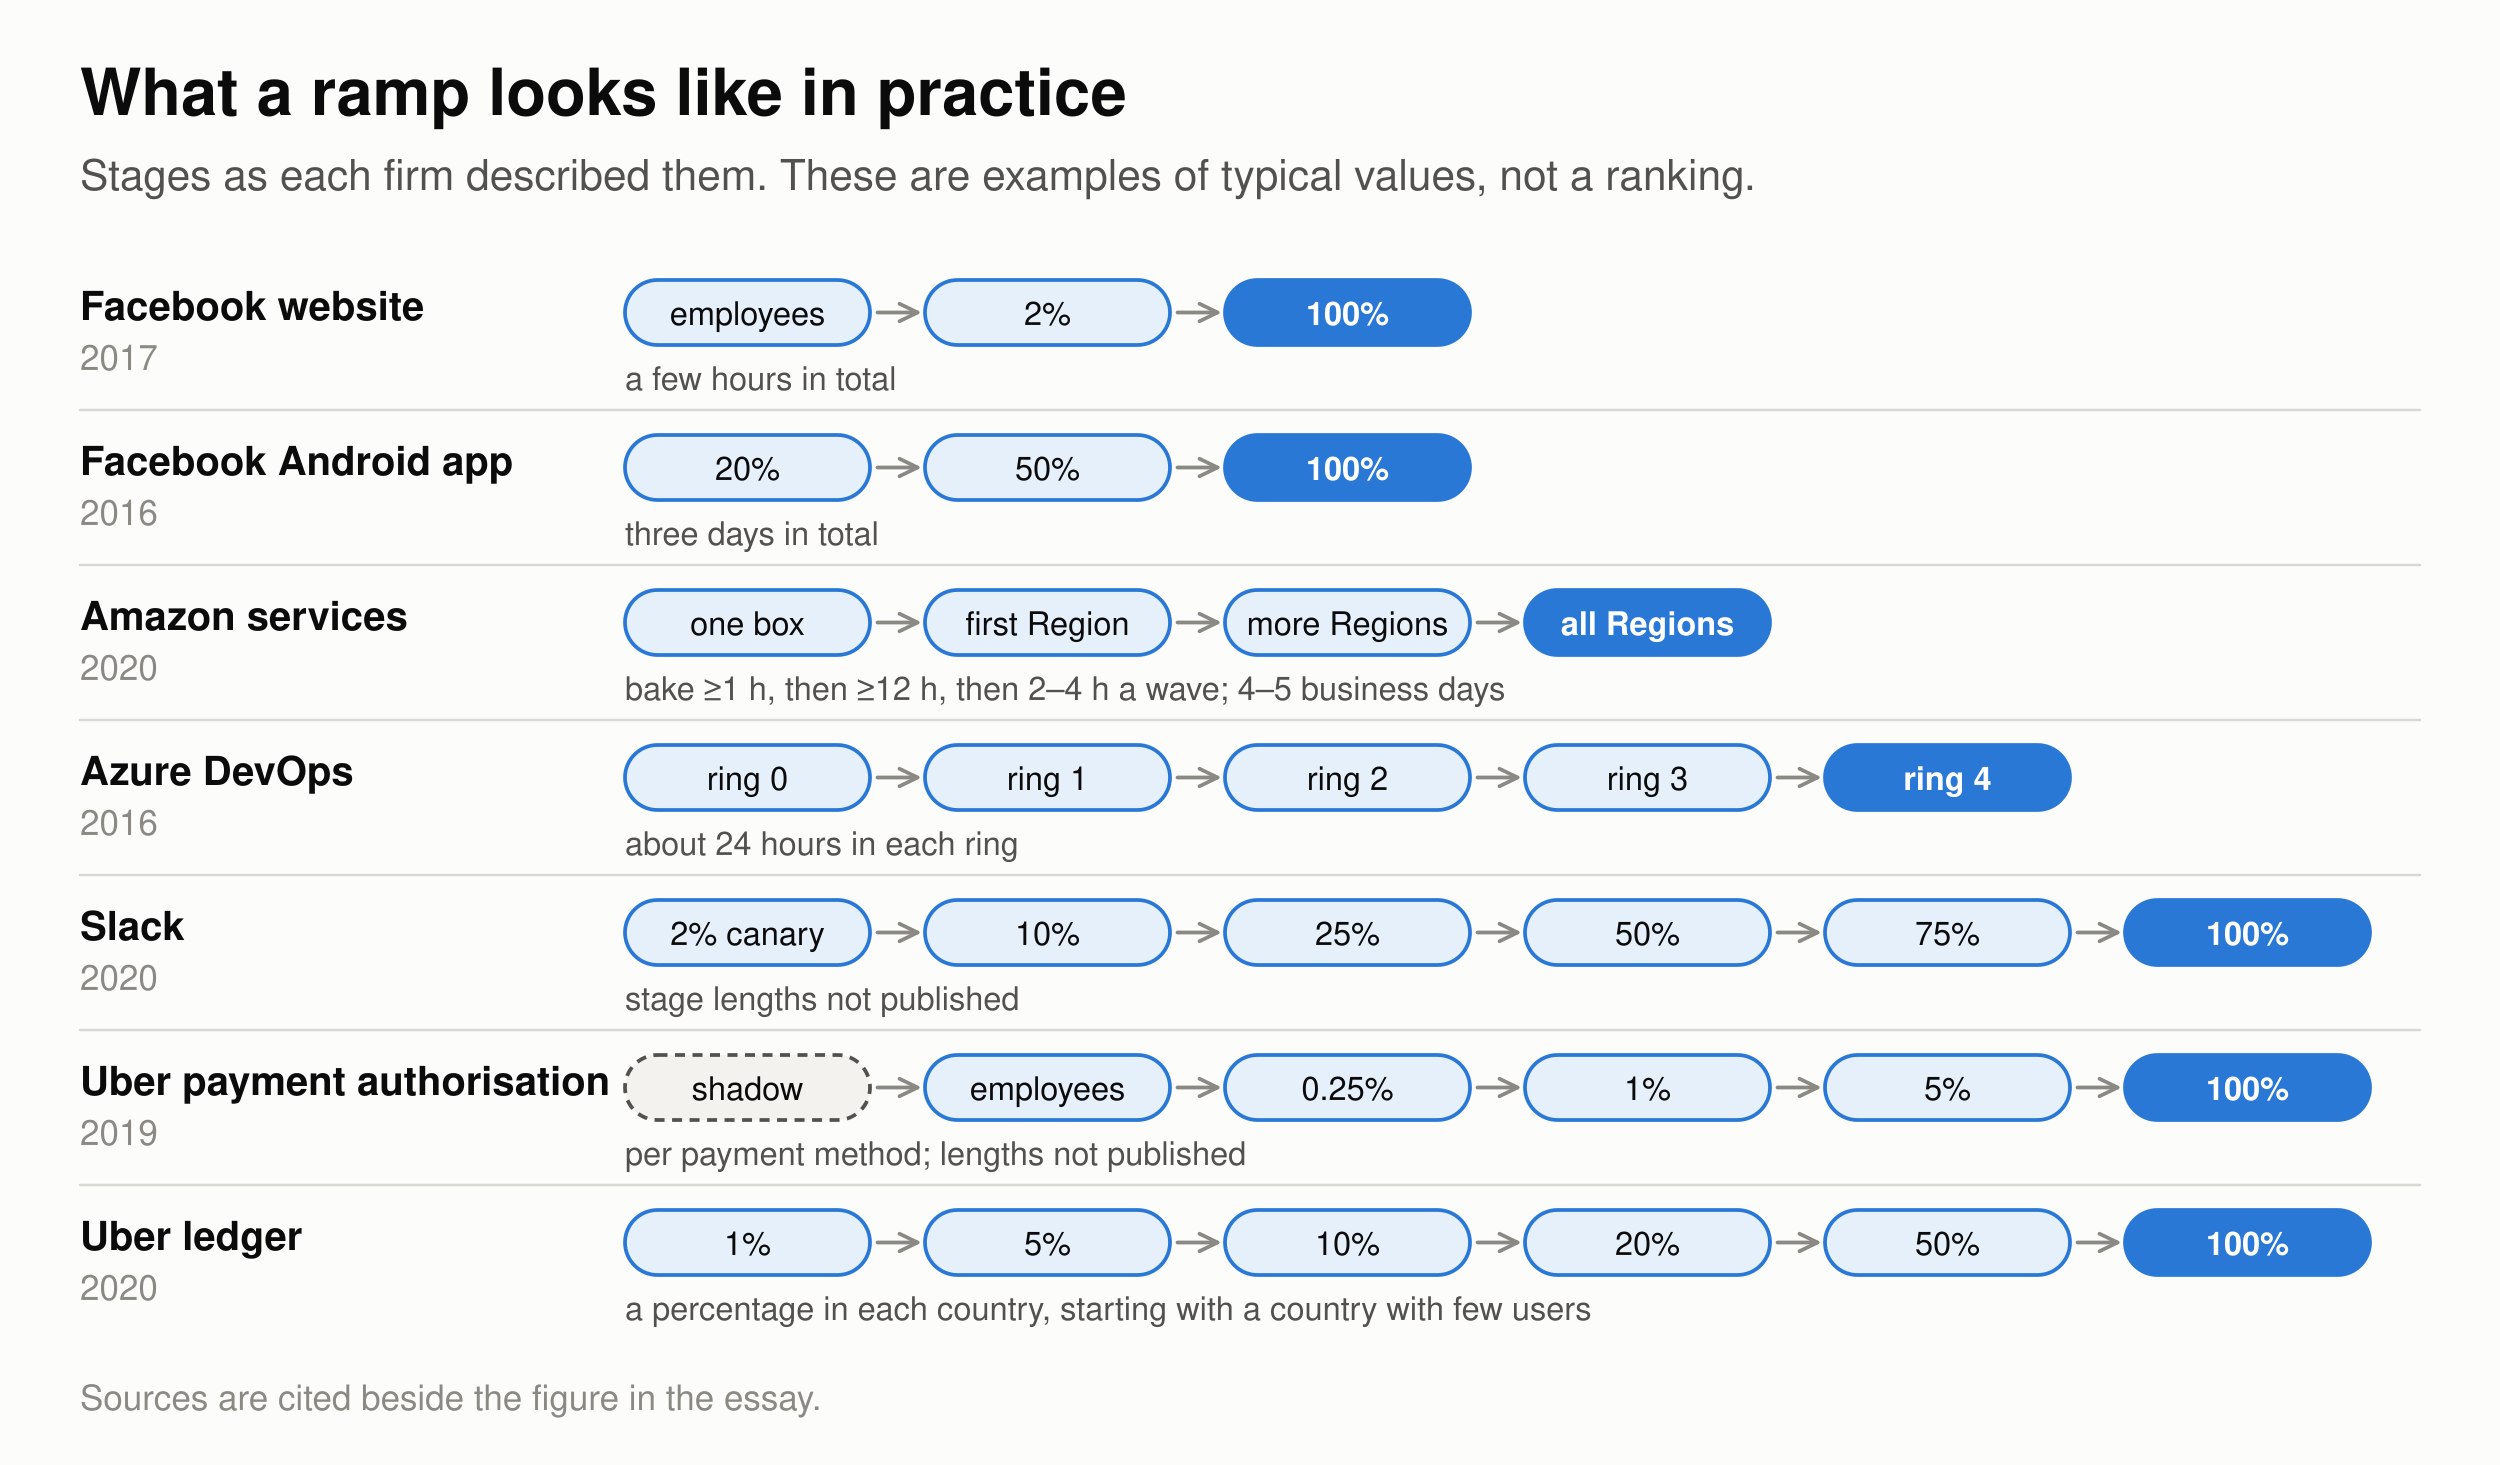
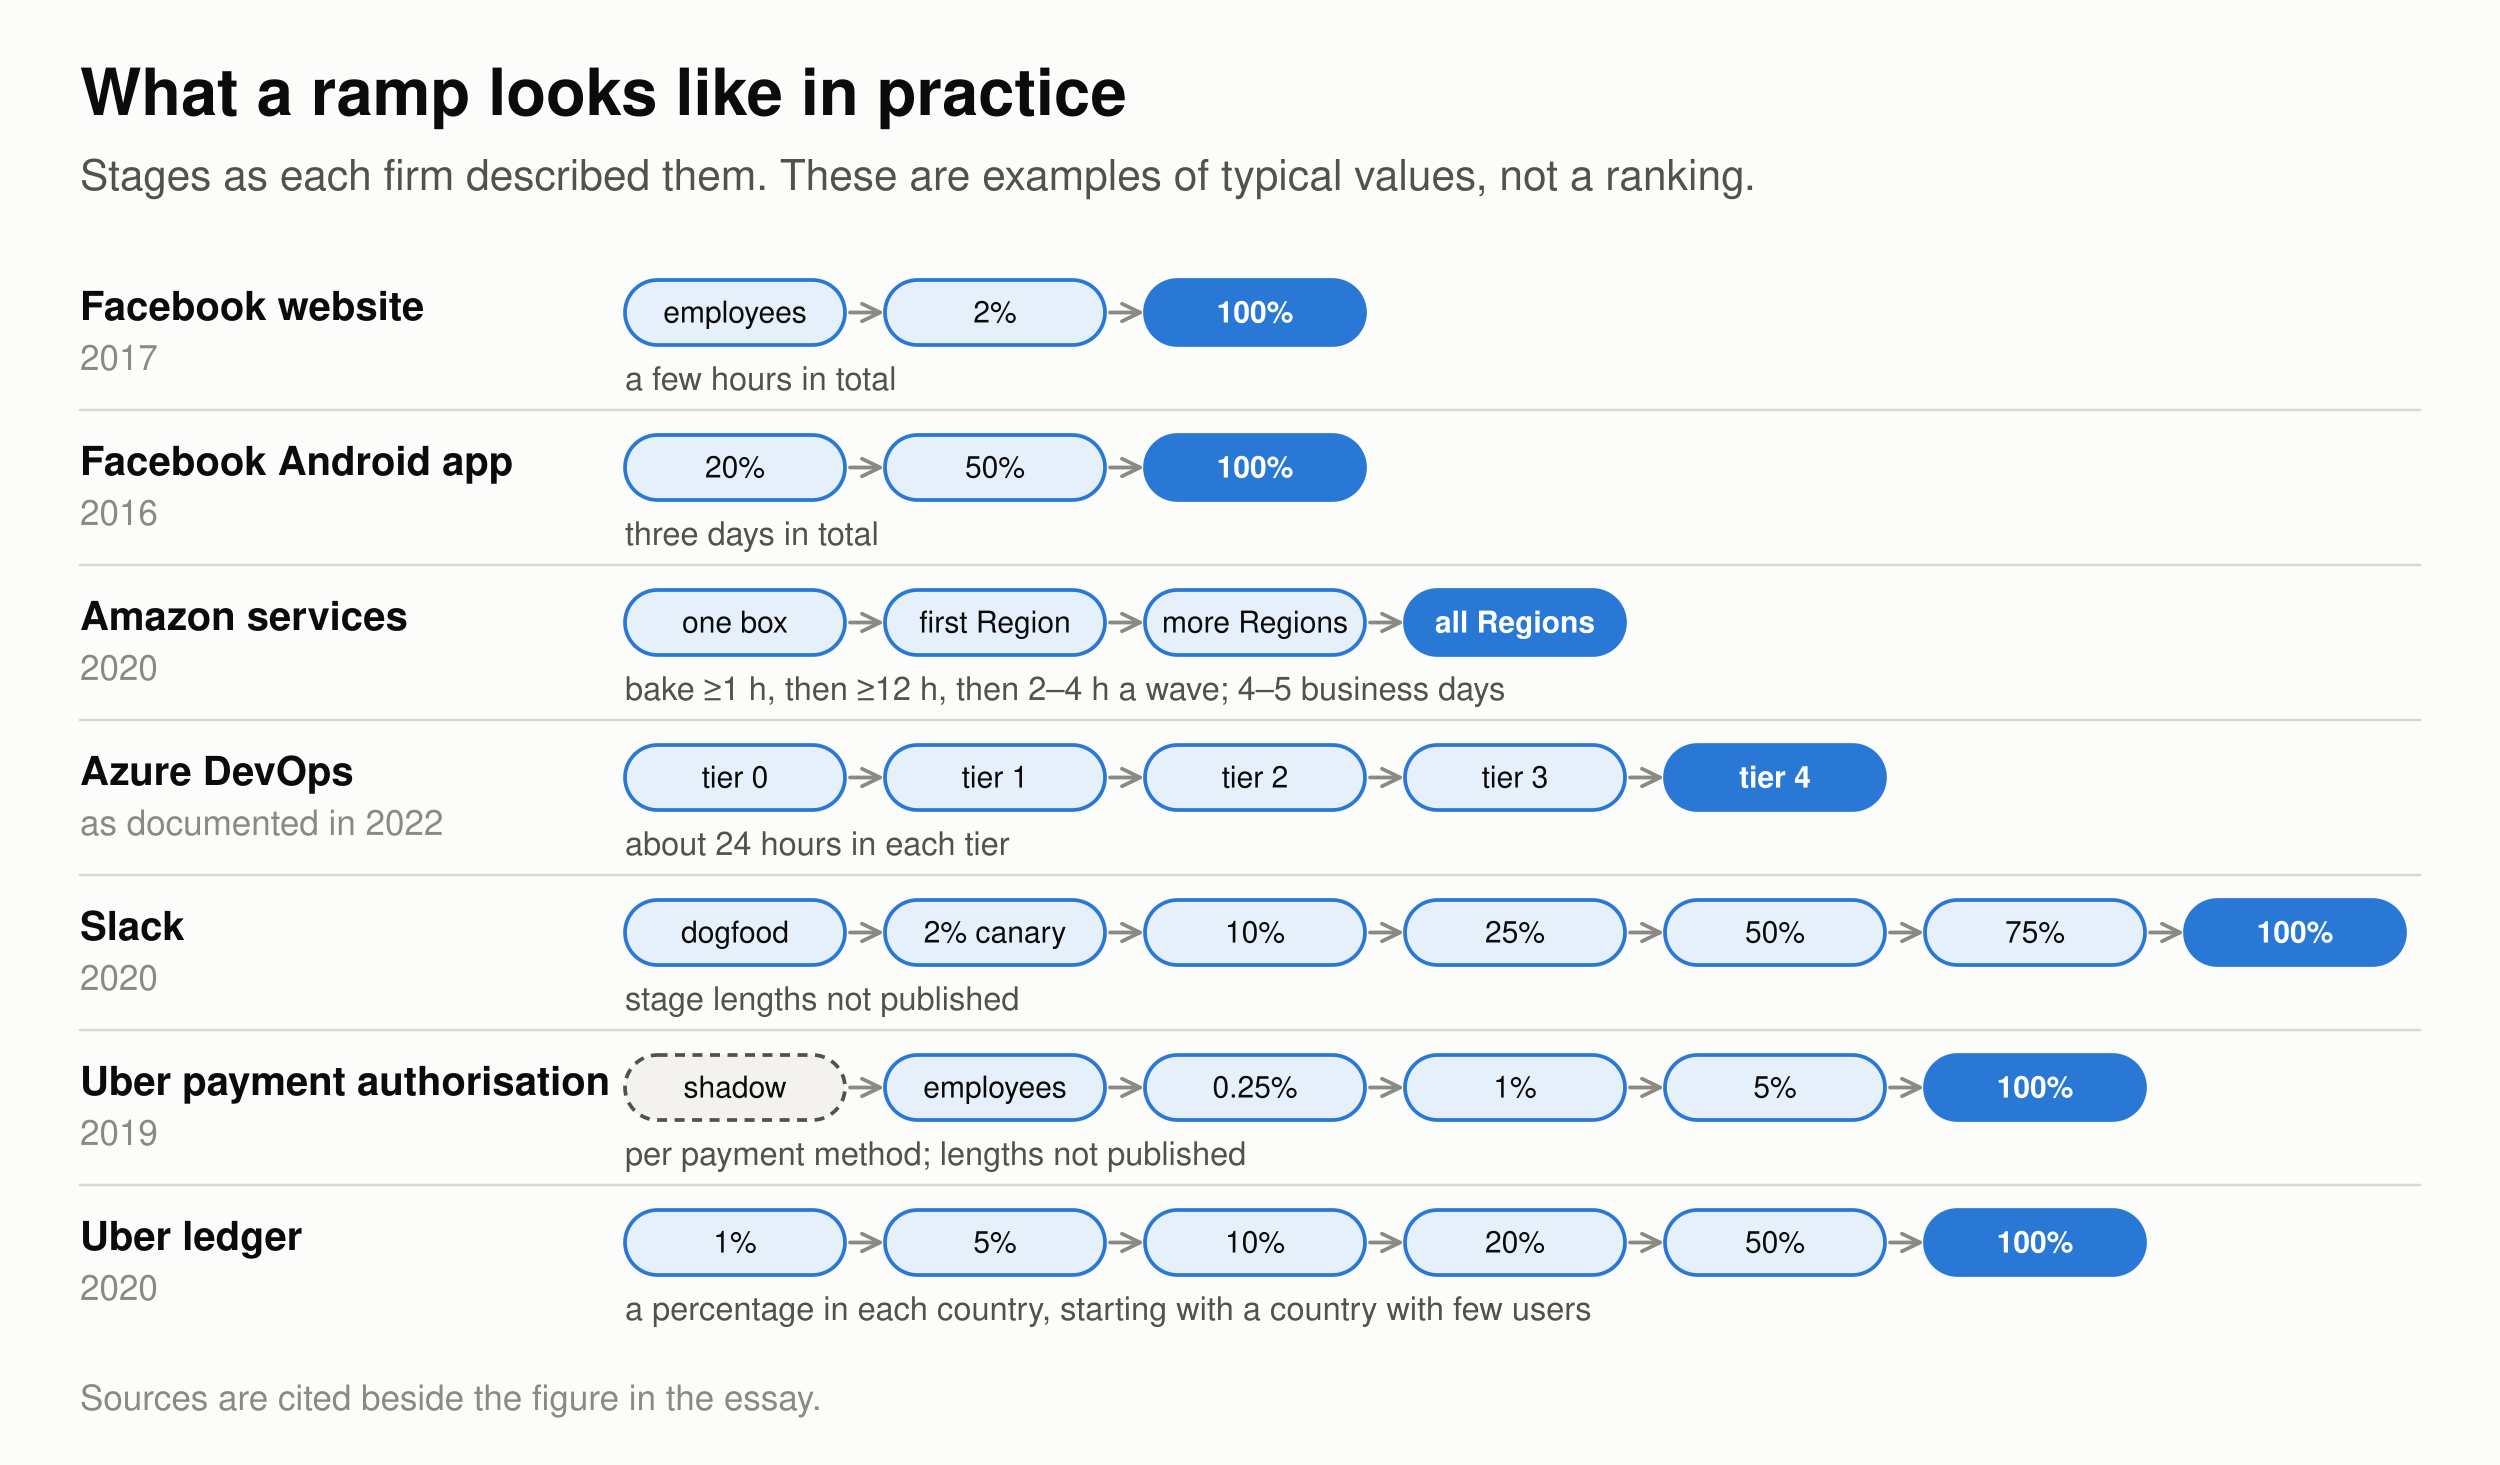
<svg xmlns="http://www.w3.org/2000/svg" width="1000" height="586" viewBox="0 0 1000 586" role="img" aria-labelledby="ramps-title ramps-desc">
  <g font-family="-apple-system, 'Segoe UI', Helvetica, Arial, sans-serif">
    <rect x="0" y="0" width="1000" height="586" rx="0" fill="#fcfcfb" stroke="none" stroke-width="1.5" />
    <text x="32" y="46" font-size="26" fill="#0b0b0b" font-weight="700" text-anchor="start">What a ramp looks like in practice</text>
    <text x="32" y="76" font-size="17" fill="#52514e" font-weight="400" text-anchor="start">Stages as each firm described them. These are examples of typical values, not a ranking.</text>
    <text x="32" y="128" font-size="16" fill="#0b0b0b" font-weight="700" text-anchor="start">Facebook website</text>
    <text x="32" y="148" font-size="14" fill="#8a8983" font-weight="400" text-anchor="start">2017</text>
-     <rect x="250" y="112" width="98" height="26" rx="13" fill="#e6f0fb" stroke="#2a78d6" stroke-width="1.5" />
-     <text x="299" y="130" font-size="13" fill="#0b0b0b" font-weight="400" text-anchor="middle">employees</text>
-     <line x1="351" y1="125" x2="367" y2="125" stroke="#8a8983" stroke-width="1.5" stroke-linecap="round" />
-     <path d="M 359.8 121.5 L 367 125 L 359.8 128.5" fill="none" stroke="#8a8983" stroke-width="1.5" stroke-linecap="round" stroke-linejoin="round" />
-     <rect x="370" y="112" width="98" height="26" rx="13" fill="#e6f0fb" stroke="#2a78d6" stroke-width="1.5" />
-     <text x="419" y="130" font-size="13" fill="#0b0b0b" font-weight="400" text-anchor="middle">2%</text>
-     <line x1="471" y1="125" x2="487" y2="125" stroke="#8a8983" stroke-width="1.5" stroke-linecap="round" />
-     <path d="M 479.8 121.5 L 487 125 L 479.8 128.5" fill="none" stroke="#8a8983" stroke-width="1.5" stroke-linecap="round" stroke-linejoin="round" />
-     <rect x="490" y="112" width="98" height="26" rx="13" fill="#2a78d6" stroke="#2a78d6" stroke-width="1.5" />
-     <text x="539" y="130" font-size="13" fill="#ffffff" font-weight="700" text-anchor="middle">100%</text>
+     <rect x="250" y="112" width="88" height="26" rx="13" fill="#e6f0fb" stroke="#2a78d6" stroke-width="1.5" />
+     <text x="294" y="129" font-size="12" fill="#0b0b0b" font-weight="400" text-anchor="middle">employees</text>
+     <line x1="340" y1="125" x2="352" y2="125" stroke="#8a8983" stroke-width="1.5" stroke-linecap="round" />
+     <path d="M 344.8 121.5 L 352 125 L 344.8 128.5" fill="none" stroke="#8a8983" stroke-width="1.5" stroke-linecap="round" stroke-linejoin="round" />
+     <rect x="354" y="112" width="88" height="26" rx="13" fill="#e6f0fb" stroke="#2a78d6" stroke-width="1.5" />
+     <text x="398" y="129" font-size="12" fill="#0b0b0b" font-weight="400" text-anchor="middle">2%</text>
+     <line x1="444" y1="125" x2="456" y2="125" stroke="#8a8983" stroke-width="1.5" stroke-linecap="round" />
+     <path d="M 448.8 121.5 L 456 125 L 448.8 128.5" fill="none" stroke="#8a8983" stroke-width="1.5" stroke-linecap="round" stroke-linejoin="round" />
+     <rect x="458" y="112" width="88" height="26" rx="13" fill="#2a78d6" stroke="#2a78d6" stroke-width="1.5" />
+     <text x="502" y="129" font-size="12" fill="#ffffff" font-weight="700" text-anchor="middle">100%</text>
    <text x="250" y="156" font-size="13" fill="#52514e" font-weight="400" text-anchor="start">a few hours in total</text>
    <line x1="32" y1="164" x2="968" y2="164" stroke="#d9d8d2" stroke-width="1" stroke-linecap="round" />
    <text x="32" y="190" font-size="16" fill="#0b0b0b" font-weight="700" text-anchor="start">Facebook Android app</text>
    <text x="32" y="210" font-size="14" fill="#8a8983" font-weight="400" text-anchor="start">2016</text>
-     <rect x="250" y="174" width="98" height="26" rx="13" fill="#e6f0fb" stroke="#2a78d6" stroke-width="1.5" />
-     <text x="299" y="192" font-size="13" fill="#0b0b0b" font-weight="400" text-anchor="middle">20%</text>
-     <line x1="351" y1="187" x2="367" y2="187" stroke="#8a8983" stroke-width="1.5" stroke-linecap="round" />
-     <path d="M 359.8 183.5 L 367 187 L 359.8 190.5" fill="none" stroke="#8a8983" stroke-width="1.5" stroke-linecap="round" stroke-linejoin="round" />
-     <rect x="370" y="174" width="98" height="26" rx="13" fill="#e6f0fb" stroke="#2a78d6" stroke-width="1.5" />
-     <text x="419" y="192" font-size="13" fill="#0b0b0b" font-weight="400" text-anchor="middle">50%</text>
-     <line x1="471" y1="187" x2="487" y2="187" stroke="#8a8983" stroke-width="1.5" stroke-linecap="round" />
-     <path d="M 479.8 183.5 L 487 187 L 479.8 190.5" fill="none" stroke="#8a8983" stroke-width="1.5" stroke-linecap="round" stroke-linejoin="round" />
-     <rect x="490" y="174" width="98" height="26" rx="13" fill="#2a78d6" stroke="#2a78d6" stroke-width="1.5" />
-     <text x="539" y="192" font-size="13" fill="#ffffff" font-weight="700" text-anchor="middle">100%</text>
+     <rect x="250" y="174" width="88" height="26" rx="13" fill="#e6f0fb" stroke="#2a78d6" stroke-width="1.5" />
+     <text x="294" y="191" font-size="12" fill="#0b0b0b" font-weight="400" text-anchor="middle">20%</text>
+     <line x1="340" y1="187" x2="352" y2="187" stroke="#8a8983" stroke-width="1.5" stroke-linecap="round" />
+     <path d="M 344.8 183.5 L 352 187 L 344.8 190.5" fill="none" stroke="#8a8983" stroke-width="1.5" stroke-linecap="round" stroke-linejoin="round" />
+     <rect x="354" y="174" width="88" height="26" rx="13" fill="#e6f0fb" stroke="#2a78d6" stroke-width="1.5" />
+     <text x="398" y="191" font-size="12" fill="#0b0b0b" font-weight="400" text-anchor="middle">50%</text>
+     <line x1="444" y1="187" x2="456" y2="187" stroke="#8a8983" stroke-width="1.5" stroke-linecap="round" />
+     <path d="M 448.8 183.5 L 456 187 L 448.8 190.5" fill="none" stroke="#8a8983" stroke-width="1.5" stroke-linecap="round" stroke-linejoin="round" />
+     <rect x="458" y="174" width="88" height="26" rx="13" fill="#2a78d6" stroke="#2a78d6" stroke-width="1.5" />
+     <text x="502" y="191" font-size="12" fill="#ffffff" font-weight="700" text-anchor="middle">100%</text>
    <text x="250" y="218" font-size="13" fill="#52514e" font-weight="400" text-anchor="start">three days in total</text>
    <line x1="32" y1="226" x2="968" y2="226" stroke="#d9d8d2" stroke-width="1" stroke-linecap="round" />
    <text x="32" y="252" font-size="16" fill="#0b0b0b" font-weight="700" text-anchor="start">Amazon services</text>
    <text x="32" y="272" font-size="14" fill="#8a8983" font-weight="400" text-anchor="start">2020</text>
-     <rect x="250" y="236" width="98" height="26" rx="13" fill="#e6f0fb" stroke="#2a78d6" stroke-width="1.5" />
-     <text x="299" y="254" font-size="13" fill="#0b0b0b" font-weight="400" text-anchor="middle">one box</text>
-     <line x1="351" y1="249" x2="367" y2="249" stroke="#8a8983" stroke-width="1.5" stroke-linecap="round" />
-     <path d="M 359.8 245.5 L 367 249 L 359.8 252.5" fill="none" stroke="#8a8983" stroke-width="1.5" stroke-linecap="round" stroke-linejoin="round" />
-     <rect x="370" y="236" width="98" height="26" rx="13" fill="#e6f0fb" stroke="#2a78d6" stroke-width="1.5" />
-     <text x="419" y="254" font-size="13" fill="#0b0b0b" font-weight="400" text-anchor="middle">first Region</text>
-     <line x1="471" y1="249" x2="487" y2="249" stroke="#8a8983" stroke-width="1.5" stroke-linecap="round" />
-     <path d="M 479.8 245.5 L 487 249 L 479.8 252.5" fill="none" stroke="#8a8983" stroke-width="1.5" stroke-linecap="round" stroke-linejoin="round" />
-     <rect x="490" y="236" width="98" height="26" rx="13" fill="#e6f0fb" stroke="#2a78d6" stroke-width="1.5" />
-     <text x="539" y="254" font-size="13" fill="#0b0b0b" font-weight="400" text-anchor="middle">more Regions</text>
-     <line x1="591" y1="249" x2="607" y2="249" stroke="#8a8983" stroke-width="1.5" stroke-linecap="round" />
-     <path d="M 599.8 245.5 L 607 249 L 599.8 252.5" fill="none" stroke="#8a8983" stroke-width="1.5" stroke-linecap="round" stroke-linejoin="round" />
-     <rect x="610" y="236" width="98" height="26" rx="13" fill="#2a78d6" stroke="#2a78d6" stroke-width="1.5" />
-     <text x="659" y="254" font-size="13" fill="#ffffff" font-weight="700" text-anchor="middle">all Regions</text>
+     <rect x="250" y="236" width="88" height="26" rx="13" fill="#e6f0fb" stroke="#2a78d6" stroke-width="1.5" />
+     <text x="294" y="253" font-size="12" fill="#0b0b0b" font-weight="400" text-anchor="middle">one box</text>
+     <line x1="340" y1="249" x2="352" y2="249" stroke="#8a8983" stroke-width="1.5" stroke-linecap="round" />
+     <path d="M 344.8 245.5 L 352 249 L 344.8 252.5" fill="none" stroke="#8a8983" stroke-width="1.5" stroke-linecap="round" stroke-linejoin="round" />
+     <rect x="354" y="236" width="88" height="26" rx="13" fill="#e6f0fb" stroke="#2a78d6" stroke-width="1.5" />
+     <text x="398" y="253" font-size="12" fill="#0b0b0b" font-weight="400" text-anchor="middle">first Region</text>
+     <line x1="444" y1="249" x2="456" y2="249" stroke="#8a8983" stroke-width="1.5" stroke-linecap="round" />
+     <path d="M 448.8 245.5 L 456 249 L 448.8 252.5" fill="none" stroke="#8a8983" stroke-width="1.5" stroke-linecap="round" stroke-linejoin="round" />
+     <rect x="458" y="236" width="88" height="26" rx="13" fill="#e6f0fb" stroke="#2a78d6" stroke-width="1.5" />
+     <text x="502" y="253" font-size="12" fill="#0b0b0b" font-weight="400" text-anchor="middle">more Regions</text>
+     <line x1="548" y1="249" x2="560" y2="249" stroke="#8a8983" stroke-width="1.5" stroke-linecap="round" />
+     <path d="M 552.8 245.5 L 560 249 L 552.8 252.5" fill="none" stroke="#8a8983" stroke-width="1.5" stroke-linecap="round" stroke-linejoin="round" />
+     <rect x="562" y="236" width="88" height="26" rx="13" fill="#2a78d6" stroke="#2a78d6" stroke-width="1.5" />
+     <text x="606" y="253" font-size="12" fill="#ffffff" font-weight="700" text-anchor="middle">all Regions</text>
    <text x="250" y="280" font-size="13" fill="#52514e" font-weight="400" text-anchor="start">bake ≥1 h, then ≥12 h, then 2–4 h a wave; 4–5 business days</text>
    <line x1="32" y1="288" x2="968" y2="288" stroke="#d9d8d2" stroke-width="1" stroke-linecap="round" />
    <text x="32" y="314" font-size="16" fill="#0b0b0b" font-weight="700" text-anchor="start">Azure DevOps</text>
-     <text x="32" y="334" font-size="14" fill="#8a8983" font-weight="400" text-anchor="start">2016</text>
-     <rect x="250" y="298" width="98" height="26" rx="13" fill="#e6f0fb" stroke="#2a78d6" stroke-width="1.5" />
-     <text x="299" y="316" font-size="13" fill="#0b0b0b" font-weight="400" text-anchor="middle">ring 0</text>
-     <line x1="351" y1="311" x2="367" y2="311" stroke="#8a8983" stroke-width="1.5" stroke-linecap="round" />
-     <path d="M 359.8 307.5 L 367 311 L 359.8 314.5" fill="none" stroke="#8a8983" stroke-width="1.5" stroke-linecap="round" stroke-linejoin="round" />
-     <rect x="370" y="298" width="98" height="26" rx="13" fill="#e6f0fb" stroke="#2a78d6" stroke-width="1.5" />
-     <text x="419" y="316" font-size="13" fill="#0b0b0b" font-weight="400" text-anchor="middle">ring 1</text>
-     <line x1="471" y1="311" x2="487" y2="311" stroke="#8a8983" stroke-width="1.5" stroke-linecap="round" />
-     <path d="M 479.8 307.5 L 487 311 L 479.8 314.5" fill="none" stroke="#8a8983" stroke-width="1.5" stroke-linecap="round" stroke-linejoin="round" />
-     <rect x="490" y="298" width="98" height="26" rx="13" fill="#e6f0fb" stroke="#2a78d6" stroke-width="1.5" />
-     <text x="539" y="316" font-size="13" fill="#0b0b0b" font-weight="400" text-anchor="middle">ring 2</text>
-     <line x1="591" y1="311" x2="607" y2="311" stroke="#8a8983" stroke-width="1.5" stroke-linecap="round" />
-     <path d="M 599.8 307.5 L 607 311 L 599.8 314.5" fill="none" stroke="#8a8983" stroke-width="1.5" stroke-linecap="round" stroke-linejoin="round" />
-     <rect x="610" y="298" width="98" height="26" rx="13" fill="#e6f0fb" stroke="#2a78d6" stroke-width="1.5" />
-     <text x="659" y="316" font-size="13" fill="#0b0b0b" font-weight="400" text-anchor="middle">ring 3</text>
-     <line x1="711" y1="311" x2="727" y2="311" stroke="#8a8983" stroke-width="1.5" stroke-linecap="round" />
-     <path d="M 719.8 307.5 L 727 311 L 719.8 314.5" fill="none" stroke="#8a8983" stroke-width="1.5" stroke-linecap="round" stroke-linejoin="round" />
-     <rect x="730" y="298" width="98" height="26" rx="13" fill="#2a78d6" stroke="#2a78d6" stroke-width="1.5" />
-     <text x="779" y="316" font-size="13" fill="#ffffff" font-weight="700" text-anchor="middle">ring 4</text>
-     <text x="250" y="342" font-size="13" fill="#52514e" font-weight="400" text-anchor="start">about 24 hours in each ring</text>
+     <text x="32" y="334" font-size="14" fill="#8a8983" font-weight="400" text-anchor="start">as documented in 2022</text>
+     <rect x="250" y="298" width="88" height="26" rx="13" fill="#e6f0fb" stroke="#2a78d6" stroke-width="1.5" />
+     <text x="294" y="315" font-size="12" fill="#0b0b0b" font-weight="400" text-anchor="middle">tier 0</text>
+     <line x1="340" y1="311" x2="352" y2="311" stroke="#8a8983" stroke-width="1.5" stroke-linecap="round" />
+     <path d="M 344.8 307.5 L 352 311 L 344.8 314.5" fill="none" stroke="#8a8983" stroke-width="1.5" stroke-linecap="round" stroke-linejoin="round" />
+     <rect x="354" y="298" width="88" height="26" rx="13" fill="#e6f0fb" stroke="#2a78d6" stroke-width="1.5" />
+     <text x="398" y="315" font-size="12" fill="#0b0b0b" font-weight="400" text-anchor="middle">tier 1</text>
+     <line x1="444" y1="311" x2="456" y2="311" stroke="#8a8983" stroke-width="1.5" stroke-linecap="round" />
+     <path d="M 448.8 307.5 L 456 311 L 448.8 314.5" fill="none" stroke="#8a8983" stroke-width="1.5" stroke-linecap="round" stroke-linejoin="round" />
+     <rect x="458" y="298" width="88" height="26" rx="13" fill="#e6f0fb" stroke="#2a78d6" stroke-width="1.5" />
+     <text x="502" y="315" font-size="12" fill="#0b0b0b" font-weight="400" text-anchor="middle">tier 2</text>
+     <line x1="548" y1="311" x2="560" y2="311" stroke="#8a8983" stroke-width="1.5" stroke-linecap="round" />
+     <path d="M 552.8 307.5 L 560 311 L 552.8 314.5" fill="none" stroke="#8a8983" stroke-width="1.5" stroke-linecap="round" stroke-linejoin="round" />
+     <rect x="562" y="298" width="88" height="26" rx="13" fill="#e6f0fb" stroke="#2a78d6" stroke-width="1.5" />
+     <text x="606" y="315" font-size="12" fill="#0b0b0b" font-weight="400" text-anchor="middle">tier 3</text>
+     <line x1="652" y1="311" x2="664" y2="311" stroke="#8a8983" stroke-width="1.5" stroke-linecap="round" />
+     <path d="M 656.8 307.5 L 664 311 L 656.8 314.5" fill="none" stroke="#8a8983" stroke-width="1.5" stroke-linecap="round" stroke-linejoin="round" />
+     <rect x="666" y="298" width="88" height="26" rx="13" fill="#2a78d6" stroke="#2a78d6" stroke-width="1.5" />
+     <text x="710" y="315" font-size="12" fill="#ffffff" font-weight="700" text-anchor="middle">tier 4</text>
+     <text x="250" y="342" font-size="13" fill="#52514e" font-weight="400" text-anchor="start">about 24 hours in each tier</text>
    <line x1="32" y1="350" x2="968" y2="350" stroke="#d9d8d2" stroke-width="1" stroke-linecap="round" />
    <text x="32" y="376" font-size="16" fill="#0b0b0b" font-weight="700" text-anchor="start">Slack</text>
    <text x="32" y="396" font-size="14" fill="#8a8983" font-weight="400" text-anchor="start">2020</text>
-     <rect x="250" y="360" width="98" height="26" rx="13" fill="#e6f0fb" stroke="#2a78d6" stroke-width="1.5" />
-     <text x="299" y="378" font-size="13" fill="#0b0b0b" font-weight="400" text-anchor="middle">2% canary</text>
-     <line x1="351" y1="373" x2="367" y2="373" stroke="#8a8983" stroke-width="1.5" stroke-linecap="round" />
-     <path d="M 359.8 369.5 L 367 373 L 359.8 376.5" fill="none" stroke="#8a8983" stroke-width="1.5" stroke-linecap="round" stroke-linejoin="round" />
-     <rect x="370" y="360" width="98" height="26" rx="13" fill="#e6f0fb" stroke="#2a78d6" stroke-width="1.5" />
-     <text x="419" y="378" font-size="13" fill="#0b0b0b" font-weight="400" text-anchor="middle">10%</text>
-     <line x1="471" y1="373" x2="487" y2="373" stroke="#8a8983" stroke-width="1.5" stroke-linecap="round" />
-     <path d="M 479.8 369.5 L 487 373 L 479.8 376.5" fill="none" stroke="#8a8983" stroke-width="1.5" stroke-linecap="round" stroke-linejoin="round" />
-     <rect x="490" y="360" width="98" height="26" rx="13" fill="#e6f0fb" stroke="#2a78d6" stroke-width="1.5" />
-     <text x="539" y="378" font-size="13" fill="#0b0b0b" font-weight="400" text-anchor="middle">25%</text>
-     <line x1="591" y1="373" x2="607" y2="373" stroke="#8a8983" stroke-width="1.5" stroke-linecap="round" />
-     <path d="M 599.8 369.5 L 607 373 L 599.8 376.5" fill="none" stroke="#8a8983" stroke-width="1.5" stroke-linecap="round" stroke-linejoin="round" />
-     <rect x="610" y="360" width="98" height="26" rx="13" fill="#e6f0fb" stroke="#2a78d6" stroke-width="1.5" />
-     <text x="659" y="378" font-size="13" fill="#0b0b0b" font-weight="400" text-anchor="middle">50%</text>
-     <line x1="711" y1="373" x2="727" y2="373" stroke="#8a8983" stroke-width="1.5" stroke-linecap="round" />
-     <path d="M 719.8 369.5 L 727 373 L 719.8 376.5" fill="none" stroke="#8a8983" stroke-width="1.5" stroke-linecap="round" stroke-linejoin="round" />
-     <rect x="730" y="360" width="98" height="26" rx="13" fill="#e6f0fb" stroke="#2a78d6" stroke-width="1.5" />
-     <text x="779" y="378" font-size="13" fill="#0b0b0b" font-weight="400" text-anchor="middle">75%</text>
-     <line x1="831" y1="373" x2="847" y2="373" stroke="#8a8983" stroke-width="1.5" stroke-linecap="round" />
-     <path d="M 839.8 369.5 L 847 373 L 839.8 376.5" fill="none" stroke="#8a8983" stroke-width="1.5" stroke-linecap="round" stroke-linejoin="round" />
-     <rect x="850" y="360" width="98" height="26" rx="13" fill="#2a78d6" stroke="#2a78d6" stroke-width="1.5" />
-     <text x="899" y="378" font-size="13" fill="#ffffff" font-weight="700" text-anchor="middle">100%</text>
+     <rect x="250" y="360" width="88" height="26" rx="13" fill="#e6f0fb" stroke="#2a78d6" stroke-width="1.5" />
+     <text x="294" y="377" font-size="12" fill="#0b0b0b" font-weight="400" text-anchor="middle">dogfood</text>
+     <line x1="340" y1="373" x2="352" y2="373" stroke="#8a8983" stroke-width="1.5" stroke-linecap="round" />
+     <path d="M 344.8 369.5 L 352 373 L 344.8 376.5" fill="none" stroke="#8a8983" stroke-width="1.5" stroke-linecap="round" stroke-linejoin="round" />
+     <rect x="354" y="360" width="88" height="26" rx="13" fill="#e6f0fb" stroke="#2a78d6" stroke-width="1.5" />
+     <text x="398" y="377" font-size="12" fill="#0b0b0b" font-weight="400" text-anchor="middle">2% canary</text>
+     <line x1="444" y1="373" x2="456" y2="373" stroke="#8a8983" stroke-width="1.5" stroke-linecap="round" />
+     <path d="M 448.8 369.5 L 456 373 L 448.8 376.5" fill="none" stroke="#8a8983" stroke-width="1.5" stroke-linecap="round" stroke-linejoin="round" />
+     <rect x="458" y="360" width="88" height="26" rx="13" fill="#e6f0fb" stroke="#2a78d6" stroke-width="1.5" />
+     <text x="502" y="377" font-size="12" fill="#0b0b0b" font-weight="400" text-anchor="middle">10%</text>
+     <line x1="548" y1="373" x2="560" y2="373" stroke="#8a8983" stroke-width="1.5" stroke-linecap="round" />
+     <path d="M 552.8 369.5 L 560 373 L 552.8 376.5" fill="none" stroke="#8a8983" stroke-width="1.5" stroke-linecap="round" stroke-linejoin="round" />
+     <rect x="562" y="360" width="88" height="26" rx="13" fill="#e6f0fb" stroke="#2a78d6" stroke-width="1.5" />
+     <text x="606" y="377" font-size="12" fill="#0b0b0b" font-weight="400" text-anchor="middle">25%</text>
+     <line x1="652" y1="373" x2="664" y2="373" stroke="#8a8983" stroke-width="1.5" stroke-linecap="round" />
+     <path d="M 656.8 369.5 L 664 373 L 656.8 376.5" fill="none" stroke="#8a8983" stroke-width="1.5" stroke-linecap="round" stroke-linejoin="round" />
+     <rect x="666" y="360" width="88" height="26" rx="13" fill="#e6f0fb" stroke="#2a78d6" stroke-width="1.5" />
+     <text x="710" y="377" font-size="12" fill="#0b0b0b" font-weight="400" text-anchor="middle">50%</text>
+     <line x1="756" y1="373" x2="768" y2="373" stroke="#8a8983" stroke-width="1.5" stroke-linecap="round" />
+     <path d="M 760.8 369.5 L 768 373 L 760.8 376.5" fill="none" stroke="#8a8983" stroke-width="1.5" stroke-linecap="round" stroke-linejoin="round" />
+     <rect x="770" y="360" width="88" height="26" rx="13" fill="#e6f0fb" stroke="#2a78d6" stroke-width="1.5" />
+     <text x="814" y="377" font-size="12" fill="#0b0b0b" font-weight="400" text-anchor="middle">75%</text>
+     <line x1="860" y1="373" x2="872" y2="373" stroke="#8a8983" stroke-width="1.5" stroke-linecap="round" />
+     <path d="M 864.8 369.5 L 872 373 L 864.8 376.5" fill="none" stroke="#8a8983" stroke-width="1.5" stroke-linecap="round" stroke-linejoin="round" />
+     <rect x="874" y="360" width="88" height="26" rx="13" fill="#2a78d6" stroke="#2a78d6" stroke-width="1.5" />
+     <text x="918" y="377" font-size="12" fill="#ffffff" font-weight="700" text-anchor="middle">100%</text>
    <text x="250" y="404" font-size="13" fill="#52514e" font-weight="400" text-anchor="start">stage lengths not published</text>
    <line x1="32" y1="412" x2="968" y2="412" stroke="#d9d8d2" stroke-width="1" stroke-linecap="round" />
    <text x="32" y="438" font-size="16" fill="#0b0b0b" font-weight="700" text-anchor="start">Uber payment authorisation</text>
    <text x="32" y="458" font-size="14" fill="#8a8983" font-weight="400" text-anchor="start">2019</text>
-     <rect x="250" y="422" width="98" height="26" rx="13" fill="#f3f2ee" stroke="#52514e" stroke-width="1.5" stroke-dasharray="4 3" />
-     <text x="299" y="440" font-size="13" fill="#0b0b0b" font-weight="400" text-anchor="middle">shadow</text>
-     <line x1="351" y1="435" x2="367" y2="435" stroke="#8a8983" stroke-width="1.5" stroke-linecap="round" />
-     <path d="M 359.8 431.5 L 367 435 L 359.8 438.5" fill="none" stroke="#8a8983" stroke-width="1.5" stroke-linecap="round" stroke-linejoin="round" />
-     <rect x="370" y="422" width="98" height="26" rx="13" fill="#e6f0fb" stroke="#2a78d6" stroke-width="1.5" />
-     <text x="419" y="440" font-size="13" fill="#0b0b0b" font-weight="400" text-anchor="middle">employees</text>
-     <line x1="471" y1="435" x2="487" y2="435" stroke="#8a8983" stroke-width="1.5" stroke-linecap="round" />
-     <path d="M 479.8 431.5 L 487 435 L 479.8 438.5" fill="none" stroke="#8a8983" stroke-width="1.5" stroke-linecap="round" stroke-linejoin="round" />
-     <rect x="490" y="422" width="98" height="26" rx="13" fill="#e6f0fb" stroke="#2a78d6" stroke-width="1.5" />
-     <text x="539" y="440" font-size="13" fill="#0b0b0b" font-weight="400" text-anchor="middle">0.25%</text>
-     <line x1="591" y1="435" x2="607" y2="435" stroke="#8a8983" stroke-width="1.5" stroke-linecap="round" />
-     <path d="M 599.8 431.5 L 607 435 L 599.8 438.5" fill="none" stroke="#8a8983" stroke-width="1.5" stroke-linecap="round" stroke-linejoin="round" />
-     <rect x="610" y="422" width="98" height="26" rx="13" fill="#e6f0fb" stroke="#2a78d6" stroke-width="1.5" />
-     <text x="659" y="440" font-size="13" fill="#0b0b0b" font-weight="400" text-anchor="middle">1%</text>
-     <line x1="711" y1="435" x2="727" y2="435" stroke="#8a8983" stroke-width="1.5" stroke-linecap="round" />
-     <path d="M 719.8 431.5 L 727 435 L 719.8 438.5" fill="none" stroke="#8a8983" stroke-width="1.5" stroke-linecap="round" stroke-linejoin="round" />
-     <rect x="730" y="422" width="98" height="26" rx="13" fill="#e6f0fb" stroke="#2a78d6" stroke-width="1.5" />
-     <text x="779" y="440" font-size="13" fill="#0b0b0b" font-weight="400" text-anchor="middle">5%</text>
-     <line x1="831" y1="435" x2="847" y2="435" stroke="#8a8983" stroke-width="1.5" stroke-linecap="round" />
-     <path d="M 839.8 431.5 L 847 435 L 839.8 438.5" fill="none" stroke="#8a8983" stroke-width="1.5" stroke-linecap="round" stroke-linejoin="round" />
-     <rect x="850" y="422" width="98" height="26" rx="13" fill="#2a78d6" stroke="#2a78d6" stroke-width="1.5" />
-     <text x="899" y="440" font-size="13" fill="#ffffff" font-weight="700" text-anchor="middle">100%</text>
+     <rect x="250" y="422" width="88" height="26" rx="13" fill="#f3f2ee" stroke="#52514e" stroke-width="1.5" stroke-dasharray="4 3" />
+     <text x="294" y="439" font-size="12" fill="#0b0b0b" font-weight="400" text-anchor="middle">shadow</text>
+     <line x1="340" y1="435" x2="352" y2="435" stroke="#8a8983" stroke-width="1.5" stroke-linecap="round" />
+     <path d="M 344.8 431.5 L 352 435 L 344.8 438.5" fill="none" stroke="#8a8983" stroke-width="1.5" stroke-linecap="round" stroke-linejoin="round" />
+     <rect x="354" y="422" width="88" height="26" rx="13" fill="#e6f0fb" stroke="#2a78d6" stroke-width="1.5" />
+     <text x="398" y="439" font-size="12" fill="#0b0b0b" font-weight="400" text-anchor="middle">employees</text>
+     <line x1="444" y1="435" x2="456" y2="435" stroke="#8a8983" stroke-width="1.5" stroke-linecap="round" />
+     <path d="M 448.8 431.5 L 456 435 L 448.8 438.5" fill="none" stroke="#8a8983" stroke-width="1.5" stroke-linecap="round" stroke-linejoin="round" />
+     <rect x="458" y="422" width="88" height="26" rx="13" fill="#e6f0fb" stroke="#2a78d6" stroke-width="1.5" />
+     <text x="502" y="439" font-size="12" fill="#0b0b0b" font-weight="400" text-anchor="middle">0.25%</text>
+     <line x1="548" y1="435" x2="560" y2="435" stroke="#8a8983" stroke-width="1.5" stroke-linecap="round" />
+     <path d="M 552.8 431.5 L 560 435 L 552.8 438.5" fill="none" stroke="#8a8983" stroke-width="1.5" stroke-linecap="round" stroke-linejoin="round" />
+     <rect x="562" y="422" width="88" height="26" rx="13" fill="#e6f0fb" stroke="#2a78d6" stroke-width="1.5" />
+     <text x="606" y="439" font-size="12" fill="#0b0b0b" font-weight="400" text-anchor="middle">1%</text>
+     <line x1="652" y1="435" x2="664" y2="435" stroke="#8a8983" stroke-width="1.5" stroke-linecap="round" />
+     <path d="M 656.8 431.5 L 664 435 L 656.8 438.5" fill="none" stroke="#8a8983" stroke-width="1.5" stroke-linecap="round" stroke-linejoin="round" />
+     <rect x="666" y="422" width="88" height="26" rx="13" fill="#e6f0fb" stroke="#2a78d6" stroke-width="1.5" />
+     <text x="710" y="439" font-size="12" fill="#0b0b0b" font-weight="400" text-anchor="middle">5%</text>
+     <line x1="756" y1="435" x2="768" y2="435" stroke="#8a8983" stroke-width="1.5" stroke-linecap="round" />
+     <path d="M 760.8 431.5 L 768 435 L 760.8 438.5" fill="none" stroke="#8a8983" stroke-width="1.5" stroke-linecap="round" stroke-linejoin="round" />
+     <rect x="770" y="422" width="88" height="26" rx="13" fill="#2a78d6" stroke="#2a78d6" stroke-width="1.5" />
+     <text x="814" y="439" font-size="12" fill="#ffffff" font-weight="700" text-anchor="middle">100%</text>
    <text x="250" y="466" font-size="13" fill="#52514e" font-weight="400" text-anchor="start">per payment method; lengths not published</text>
    <line x1="32" y1="474" x2="968" y2="474" stroke="#d9d8d2" stroke-width="1" stroke-linecap="round" />
    <text x="32" y="500" font-size="16" fill="#0b0b0b" font-weight="700" text-anchor="start">Uber ledger</text>
    <text x="32" y="520" font-size="14" fill="#8a8983" font-weight="400" text-anchor="start">2020</text>
-     <rect x="250" y="484" width="98" height="26" rx="13" fill="#e6f0fb" stroke="#2a78d6" stroke-width="1.5" />
-     <text x="299" y="502" font-size="13" fill="#0b0b0b" font-weight="400" text-anchor="middle">1%</text>
-     <line x1="351" y1="497" x2="367" y2="497" stroke="#8a8983" stroke-width="1.5" stroke-linecap="round" />
-     <path d="M 359.8 493.5 L 367 497 L 359.8 500.5" fill="none" stroke="#8a8983" stroke-width="1.5" stroke-linecap="round" stroke-linejoin="round" />
-     <rect x="370" y="484" width="98" height="26" rx="13" fill="#e6f0fb" stroke="#2a78d6" stroke-width="1.5" />
-     <text x="419" y="502" font-size="13" fill="#0b0b0b" font-weight="400" text-anchor="middle">5%</text>
-     <line x1="471" y1="497" x2="487" y2="497" stroke="#8a8983" stroke-width="1.5" stroke-linecap="round" />
-     <path d="M 479.8 493.5 L 487 497 L 479.8 500.5" fill="none" stroke="#8a8983" stroke-width="1.5" stroke-linecap="round" stroke-linejoin="round" />
-     <rect x="490" y="484" width="98" height="26" rx="13" fill="#e6f0fb" stroke="#2a78d6" stroke-width="1.5" />
-     <text x="539" y="502" font-size="13" fill="#0b0b0b" font-weight="400" text-anchor="middle">10%</text>
-     <line x1="591" y1="497" x2="607" y2="497" stroke="#8a8983" stroke-width="1.5" stroke-linecap="round" />
-     <path d="M 599.8 493.5 L 607 497 L 599.8 500.5" fill="none" stroke="#8a8983" stroke-width="1.5" stroke-linecap="round" stroke-linejoin="round" />
-     <rect x="610" y="484" width="98" height="26" rx="13" fill="#e6f0fb" stroke="#2a78d6" stroke-width="1.5" />
-     <text x="659" y="502" font-size="13" fill="#0b0b0b" font-weight="400" text-anchor="middle">20%</text>
-     <line x1="711" y1="497" x2="727" y2="497" stroke="#8a8983" stroke-width="1.5" stroke-linecap="round" />
-     <path d="M 719.8 493.5 L 727 497 L 719.8 500.5" fill="none" stroke="#8a8983" stroke-width="1.5" stroke-linecap="round" stroke-linejoin="round" />
-     <rect x="730" y="484" width="98" height="26" rx="13" fill="#e6f0fb" stroke="#2a78d6" stroke-width="1.5" />
-     <text x="779" y="502" font-size="13" fill="#0b0b0b" font-weight="400" text-anchor="middle">50%</text>
-     <line x1="831" y1="497" x2="847" y2="497" stroke="#8a8983" stroke-width="1.5" stroke-linecap="round" />
-     <path d="M 839.8 493.5 L 847 497 L 839.8 500.5" fill="none" stroke="#8a8983" stroke-width="1.5" stroke-linecap="round" stroke-linejoin="round" />
-     <rect x="850" y="484" width="98" height="26" rx="13" fill="#2a78d6" stroke="#2a78d6" stroke-width="1.5" />
-     <text x="899" y="502" font-size="13" fill="#ffffff" font-weight="700" text-anchor="middle">100%</text>
+     <rect x="250" y="484" width="88" height="26" rx="13" fill="#e6f0fb" stroke="#2a78d6" stroke-width="1.5" />
+     <text x="294" y="501" font-size="12" fill="#0b0b0b" font-weight="400" text-anchor="middle">1%</text>
+     <line x1="340" y1="497" x2="352" y2="497" stroke="#8a8983" stroke-width="1.5" stroke-linecap="round" />
+     <path d="M 344.8 493.5 L 352 497 L 344.8 500.5" fill="none" stroke="#8a8983" stroke-width="1.5" stroke-linecap="round" stroke-linejoin="round" />
+     <rect x="354" y="484" width="88" height="26" rx="13" fill="#e6f0fb" stroke="#2a78d6" stroke-width="1.5" />
+     <text x="398" y="501" font-size="12" fill="#0b0b0b" font-weight="400" text-anchor="middle">5%</text>
+     <line x1="444" y1="497" x2="456" y2="497" stroke="#8a8983" stroke-width="1.5" stroke-linecap="round" />
+     <path d="M 448.8 493.5 L 456 497 L 448.8 500.5" fill="none" stroke="#8a8983" stroke-width="1.5" stroke-linecap="round" stroke-linejoin="round" />
+     <rect x="458" y="484" width="88" height="26" rx="13" fill="#e6f0fb" stroke="#2a78d6" stroke-width="1.5" />
+     <text x="502" y="501" font-size="12" fill="#0b0b0b" font-weight="400" text-anchor="middle">10%</text>
+     <line x1="548" y1="497" x2="560" y2="497" stroke="#8a8983" stroke-width="1.5" stroke-linecap="round" />
+     <path d="M 552.8 493.5 L 560 497 L 552.8 500.5" fill="none" stroke="#8a8983" stroke-width="1.5" stroke-linecap="round" stroke-linejoin="round" />
+     <rect x="562" y="484" width="88" height="26" rx="13" fill="#e6f0fb" stroke="#2a78d6" stroke-width="1.5" />
+     <text x="606" y="501" font-size="12" fill="#0b0b0b" font-weight="400" text-anchor="middle">20%</text>
+     <line x1="652" y1="497" x2="664" y2="497" stroke="#8a8983" stroke-width="1.5" stroke-linecap="round" />
+     <path d="M 656.8 493.5 L 664 497 L 656.8 500.5" fill="none" stroke="#8a8983" stroke-width="1.5" stroke-linecap="round" stroke-linejoin="round" />
+     <rect x="666" y="484" width="88" height="26" rx="13" fill="#e6f0fb" stroke="#2a78d6" stroke-width="1.5" />
+     <text x="710" y="501" font-size="12" fill="#0b0b0b" font-weight="400" text-anchor="middle">50%</text>
+     <line x1="756" y1="497" x2="768" y2="497" stroke="#8a8983" stroke-width="1.5" stroke-linecap="round" />
+     <path d="M 760.8 493.5 L 768 497 L 760.8 500.5" fill="none" stroke="#8a8983" stroke-width="1.5" stroke-linecap="round" stroke-linejoin="round" />
+     <rect x="770" y="484" width="88" height="26" rx="13" fill="#2a78d6" stroke="#2a78d6" stroke-width="1.5" />
+     <text x="814" y="501" font-size="12" fill="#ffffff" font-weight="700" text-anchor="middle">100%</text>
    <text x="250" y="528" font-size="13" fill="#52514e" font-weight="400" text-anchor="start">a percentage in each country, starting with a country with few users</text>
    <text x="32" y="564" font-size="14" fill="#8a8983" font-weight="400" text-anchor="start">Sources are cited beside the figure in the essay.</text>
  </g>
</svg>
